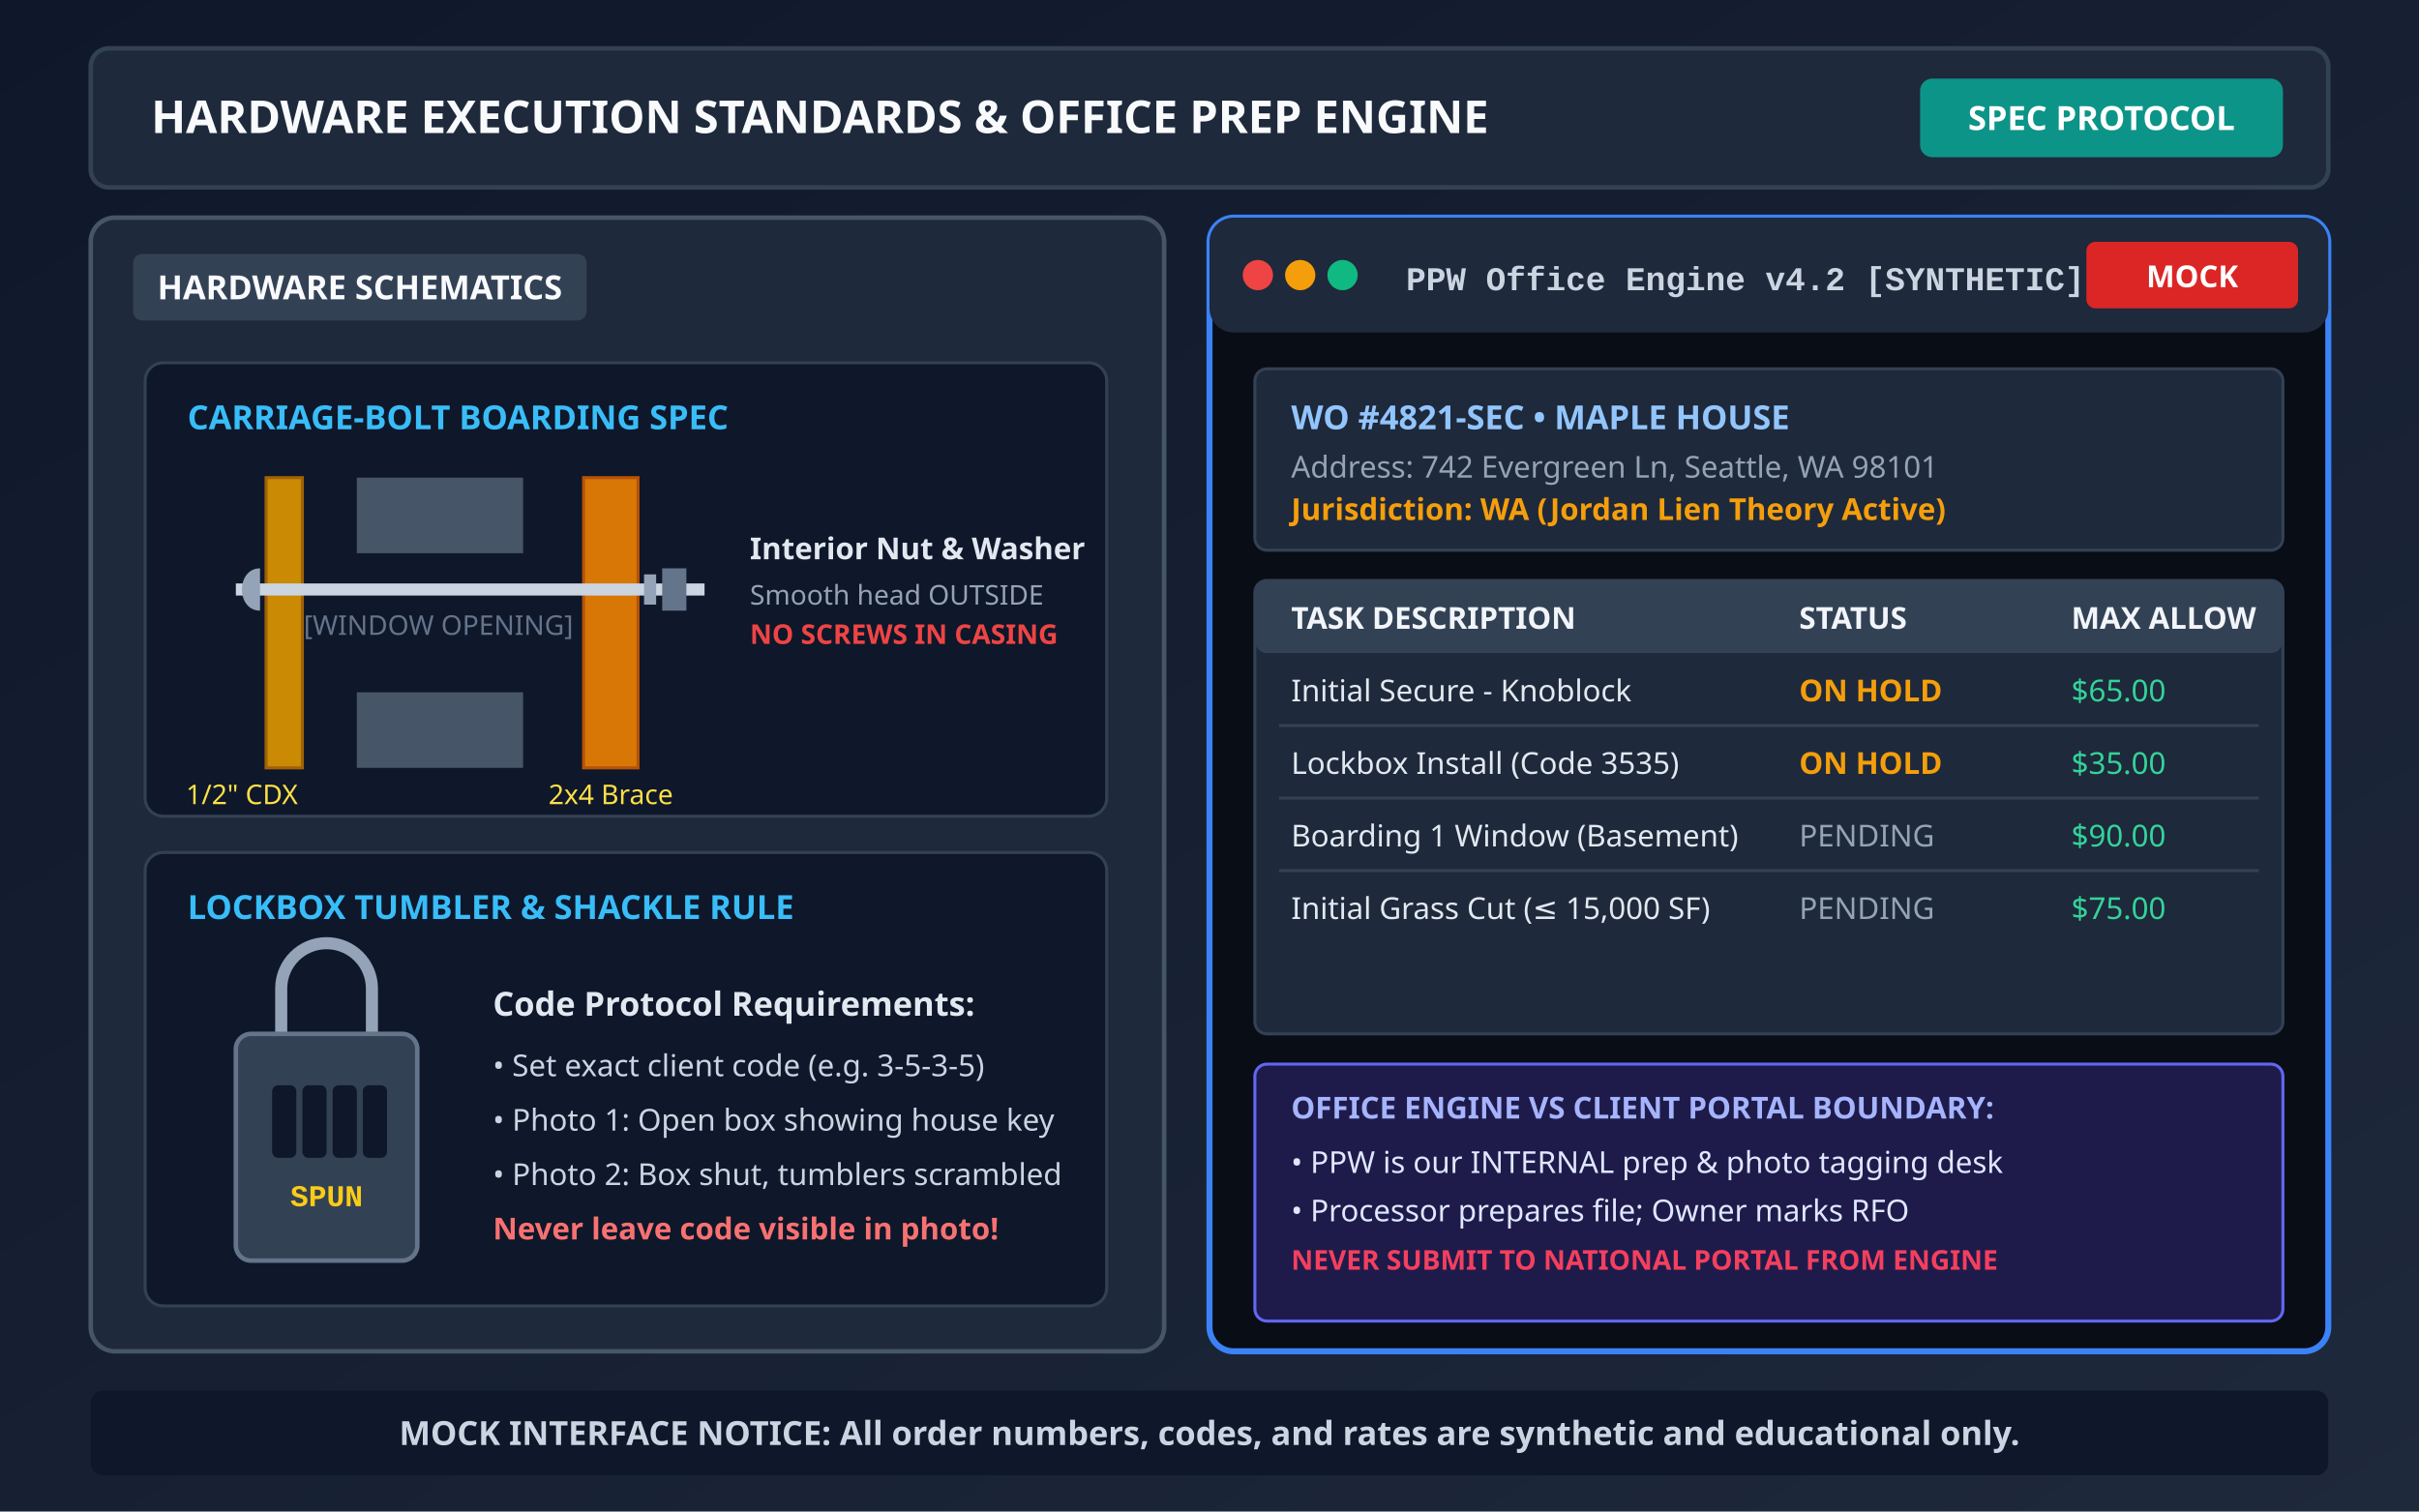
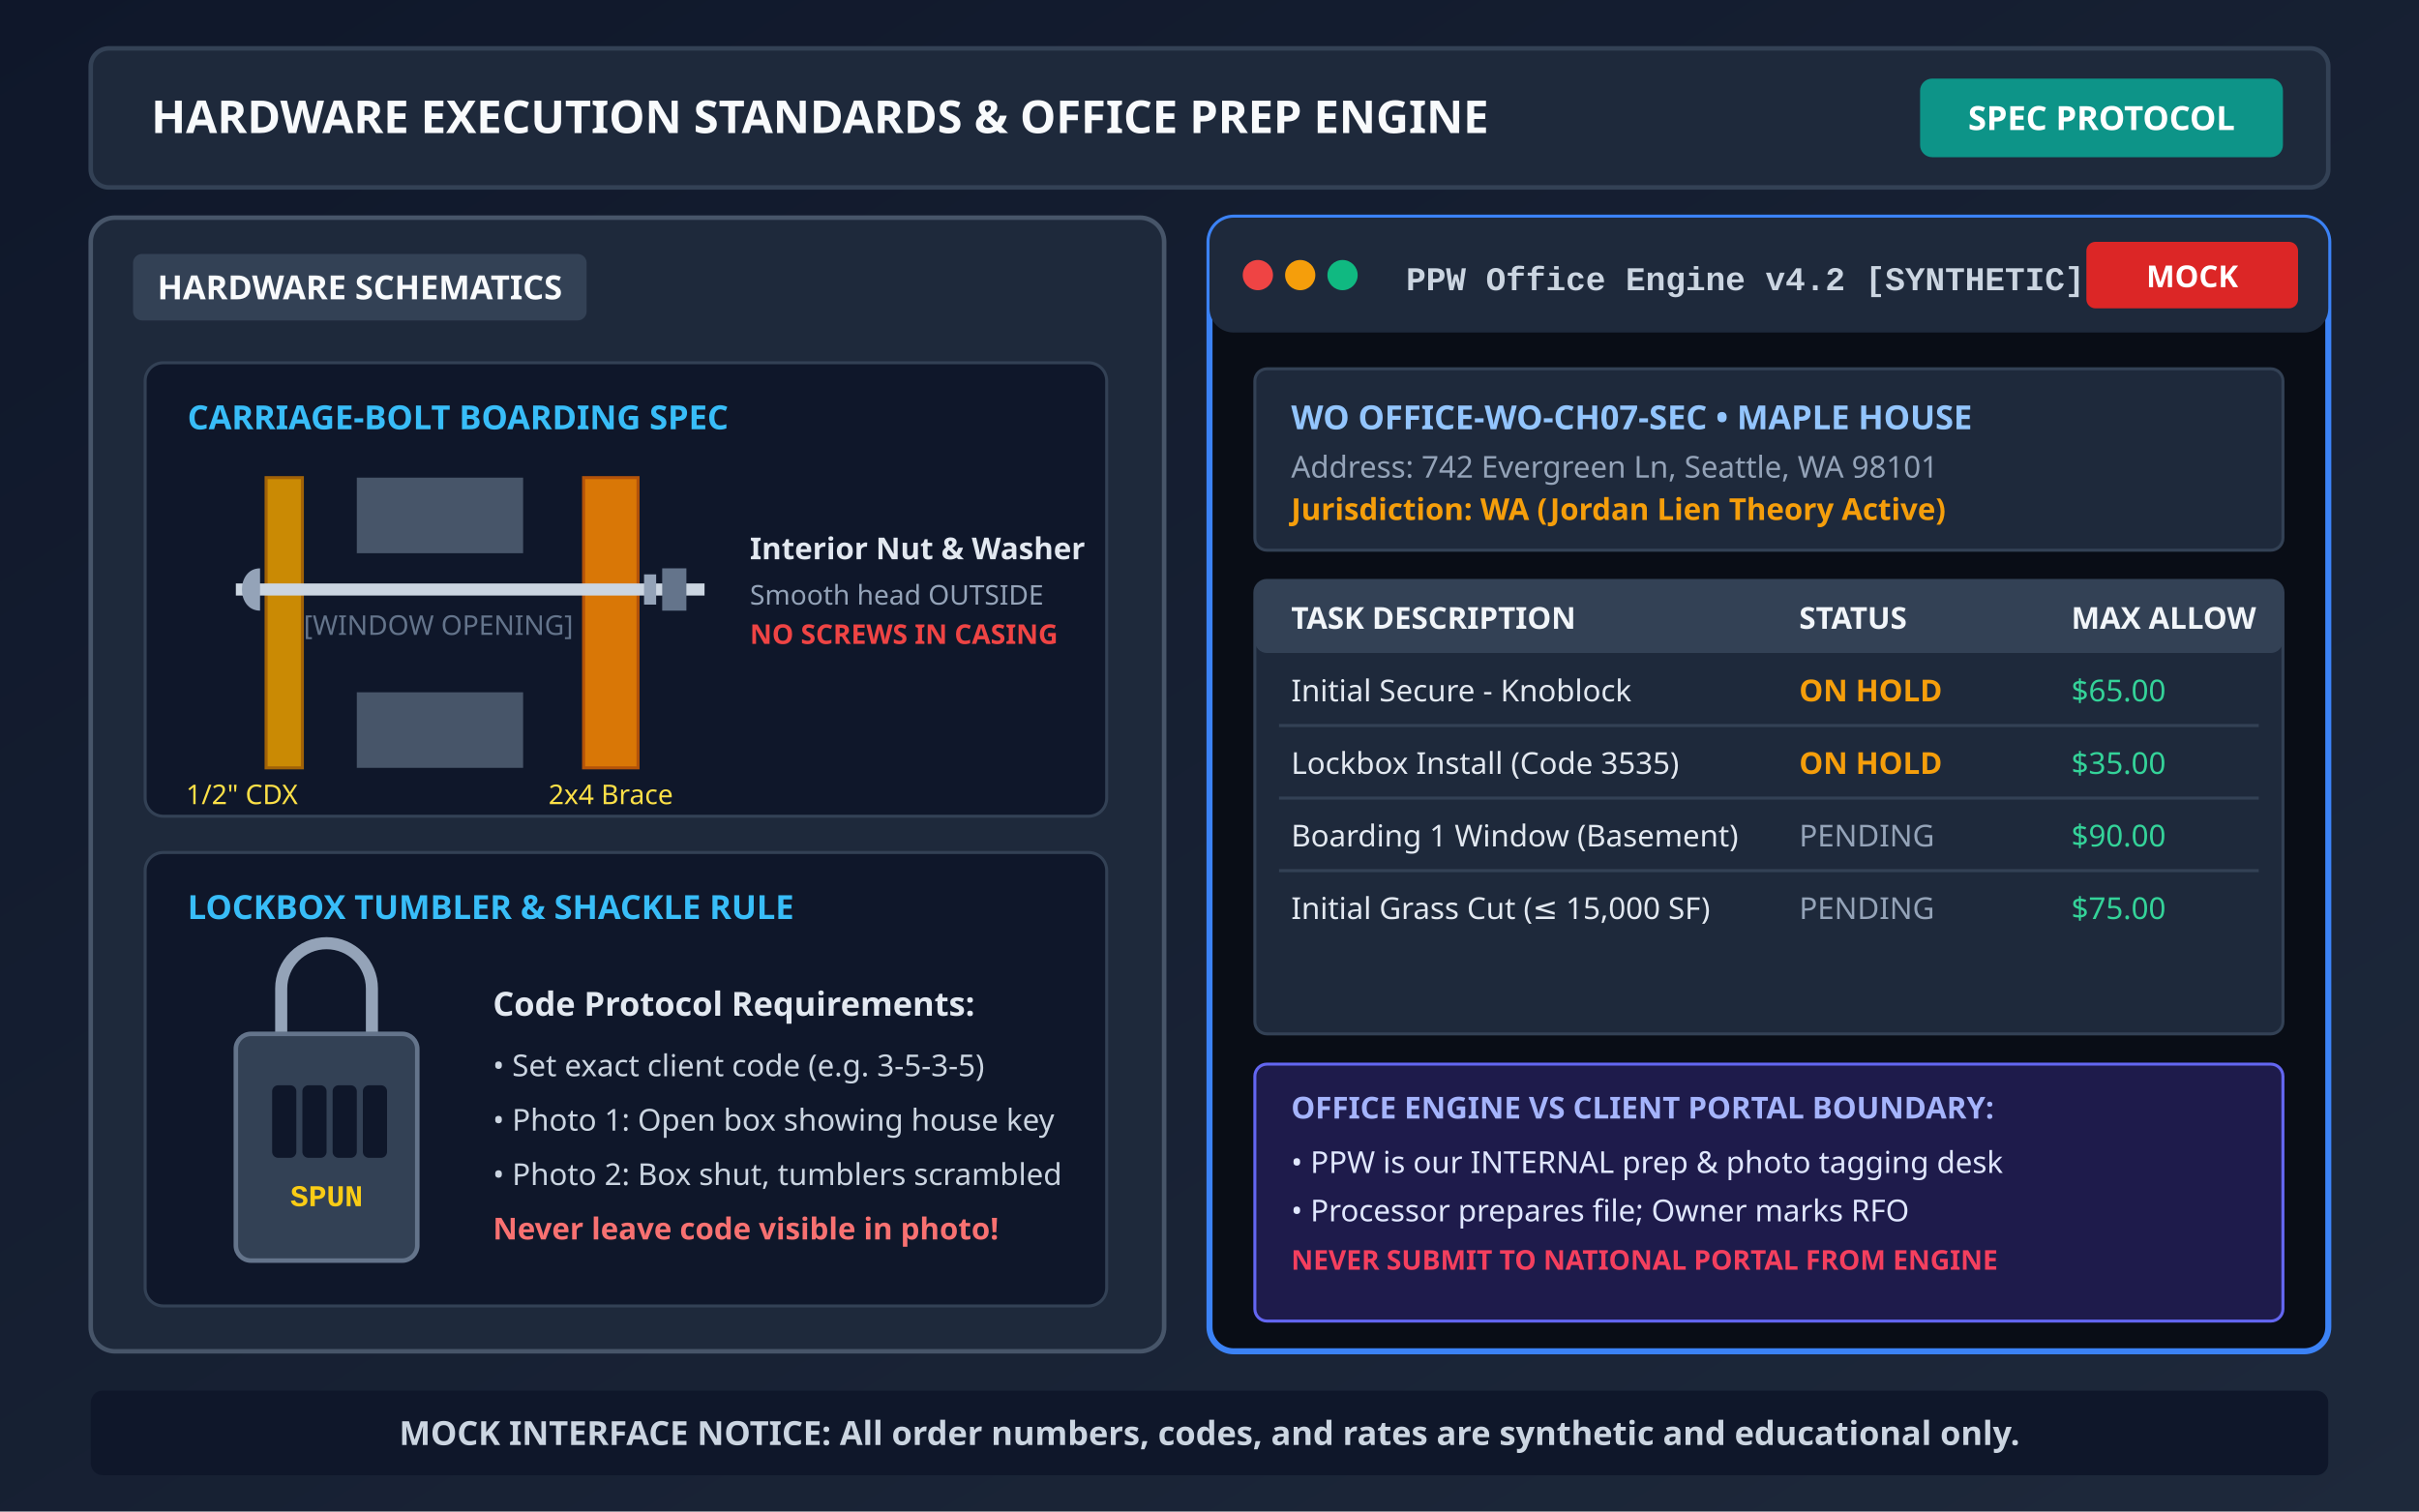
<svg xmlns="http://www.w3.org/2000/svg" viewBox="0 0 800 500" width="800" height="500">
  <defs>
    <linearGradient id="m6-v6-bg" x1="0%" y1="0%" x2="100%" y2="100%">
      <stop offset="0%" stop-color="#0f172a" />
      <stop offset="100%" stop-color="#1e293b" />
    </linearGradient>
  </defs>
  <rect width="800" height="500" fill="url(#m6-v6-bg)" />
  <rect x="30" y="16" width="740" height="46" rx="6" fill="#1e293b" stroke="#334155" stroke-width="1.5" />
  <text x="50" y="44" fill="#f8fafc" font-family="'Segoe UI', system-ui, sans-serif" font-size="15" font-weight="800">HARDWARE EXECUTION STANDARDS &amp; OFFICE PREP ENGINE</text>
  <rect x="635" y="26" width="120" height="26" rx="4" fill="#0d9488" />
  <text x="695" y="43" fill="#ffffff" font-family="'Segoe UI', system-ui, sans-serif" font-size="11" font-weight="800" text-anchor="middle">SPEC PROTOCOL</text>
  <g transform="translate(30, 72)">
    <rect x="0" y="0" width="355" height="375" rx="8" fill="#1e293b" stroke="#475569" stroke-width="1.5" />
    <rect x="14" y="12" width="150" height="22" rx="3" fill="#334155" />
    <text x="89" y="27" fill="#f8fafc" font-family="'Segoe UI', system-ui, sans-serif" font-size="11" font-weight="800" text-anchor="middle">HARDWARE SCHEMATICS</text>
    <g transform="translate(18, 48)">
      <rect x="0" y="0" width="318" height="150" rx="6" fill="#0f172a" stroke="#334155" stroke-width="1" />
      <text x="14" y="22" fill="#38bdf8" font-family="'Segoe UI', system-ui, sans-serif" font-size="11" font-weight="700">CARRIAGE-BOLT BOARDING SPEC</text>
      <rect x="40" y="38" width="12" height="96" fill="#ca8a04" stroke="#a16207" stroke-width="1" />
      <text x="32" y="146" fill="#fde047" font-family="'Segoe UI', system-ui, sans-serif" font-size="9" text-anchor="middle">1/2" CDX</text>
      <rect x="70" y="38" width="55" height="25" fill="#475569" />
      <rect x="70" y="109" width="55" height="25" fill="#475569" />
      <text x="97" y="90" fill="#64748b" font-family="'Segoe UI', system-ui, sans-serif" font-size="9" text-anchor="middle">[WINDOW OPENING]</text>
      <rect x="145" y="38" width="18" height="96" fill="#d97706" stroke="#b45309" stroke-width="1" />
      <text x="154" y="146" fill="#fde047" font-family="'Segoe UI', system-ui, sans-serif" font-size="9" text-anchor="middle">2x4 Brace</text>
      <line x1="30" y1="75" x2="185" y2="75" stroke="#cbd5e1" stroke-width="4" />
      <path d="M 38 68 C 30 68 30 82 38 82 Z" fill="#94a3b8" />
      <rect x="165" y="70" width="4" height="10" fill="#94a3b8" />
      <rect x="171" y="68" width="8" height="14" fill="#64748b" />
      <text x="200" y="65" fill="#e2e8f0" font-family="'Segoe UI', system-ui, sans-serif" font-size="10" font-weight="700">Interior Nut &amp; Washer</text>
      <text x="200" y="80" fill="#94a3b8" font-family="'Segoe UI', system-ui, sans-serif" font-size="9">Smooth head OUTSIDE</text>
      <text x="200" y="93" fill="#ef4444" font-family="'Segoe UI', system-ui, sans-serif" font-size="9" font-weight="700">NO SCREWS IN CASING</text>
    </g>
    <g transform="translate(18, 210)">
      <rect x="0" y="0" width="318" height="150" rx="6" fill="#0f172a" stroke="#334155" stroke-width="1" />
      <text x="14" y="22" fill="#38bdf8" font-family="'Segoe UI', system-ui, sans-serif" font-size="11" font-weight="700">LOCKBOX TUMBLER &amp; SHACKLE RULE</text>
      <g transform="translate(30, 35)">
        <path d="M 15 25 L 15 10 A 15 15 0 0 1 45 10 L 45 25" stroke="#94a3b8" stroke-width="4" fill="none" />
        <rect x="0" y="25" width="60" height="75" rx="5" fill="#334155" stroke="#64748b" stroke-width="1.5" />
        <rect x="12" y="42" width="8" height="24" rx="2" fill="#0f172a" />
        <rect x="22" y="42" width="8" height="24" rx="2" fill="#0f172a" />
        <rect x="32" y="42" width="8" height="24" rx="2" fill="#0f172a" />
        <rect x="42" y="42" width="8" height="24" rx="2" fill="#0f172a" />
        <text x="30" y="82" fill="#facc15" font-family="'Courier New', monospace" font-size="10" font-weight="800" text-anchor="middle">SPUN</text>
      </g>
      <g transform="translate(115, 38)">
        <text x="0" y="16" fill="#e2e8f0" font-family="'Segoe UI', system-ui, sans-serif" font-size="11" font-weight="700">Code Protocol Requirements:</text>
        <text x="0" y="36" fill="#cbd5e1" font-family="'Segoe UI', system-ui, sans-serif" font-size="10">• Set exact client code (e.g. 3-5-3-5)</text>
        <text x="0" y="54" fill="#cbd5e1" font-family="'Segoe UI', system-ui, sans-serif" font-size="10">• Photo 1: Open box showing house key</text>
        <text x="0" y="72" fill="#cbd5e1" font-family="'Segoe UI', system-ui, sans-serif" font-size="10">• Photo 2: Box shut, tumblers scrambled</text>
        <text x="0" y="90" fill="#f87171" font-family="'Segoe UI', system-ui, sans-serif" font-size="10" font-weight="700">Never leave code visible in photo!</text>
      </g>
    </g>
  </g>
  <g transform="translate(400, 72)">
    <rect x="0" y="0" width="370" height="375" rx="8" fill="#090d16" stroke="#3b82f6" stroke-width="2" />
    <rect x="0" y="0" width="370" height="38" rx="8" fill="#1e293b" />
    <circle cx="16" cy="19" r="5" fill="#ef4444" />
    <circle cx="30" cy="19" r="5" fill="#f59e0b" />
    <circle cx="44" cy="19" r="5" fill="#10b981" />
    <text x="65" y="24" fill="#cbd5e1" font-family="'Courier New', monospace" font-size="11" font-weight="700">PPW Office Engine v4.2 [SYNTHETIC]</text>
    <rect x="290" y="8" width="70" height="22" rx="3" fill="#dc2626" />
    <text x="325" y="23" fill="#ffffff" font-family="'Segoe UI', system-ui, sans-serif" font-size="10" font-weight="900" text-anchor="middle">MOCK</text>
    <g transform="translate(15, 50)">
      <rect x="0" y="0" width="340" height="60" rx="4" fill="#1e293b" stroke="#334155" stroke-width="1" />
-       <text x="12" y="20" fill="#93c5fd" font-family="'Segoe UI', system-ui, sans-serif" font-size="11" font-weight="700">WO #4821-SEC • MAPLE HOUSE</text>
+       <text x="12" y="20" fill="#93c5fd" font-family="'Segoe UI', system-ui, sans-serif" font-size="11" font-weight="700">WO OFFICE-WO-CH07-SEC • MAPLE HOUSE</text>
      <text x="12" y="36" fill="#94a3b8" font-family="'Segoe UI', system-ui, sans-serif" font-size="10">Address: 742 Evergreen Ln, Seattle, WA 98101</text>
      <text x="12" y="50" fill="#f59e0b" font-family="'Segoe UI', system-ui, sans-serif" font-size="10" font-weight="700">Jurisdiction: WA (Jordan Lien Theory Active)</text>
      <rect x="0" y="70" width="340" height="150" rx="4" fill="#1e293b" stroke="#334155" stroke-width="1" />
      <rect x="0" y="70" width="340" height="24" rx="4" fill="#334155" />
      <text x="12" y="86" fill="#f1f5f9" font-family="'Segoe UI', system-ui, sans-serif" font-size="10" font-weight="800">TASK DESCRIPTION</text>
      <text x="180" y="86" fill="#f1f5f9" font-family="'Segoe UI', system-ui, sans-serif" font-size="10" font-weight="800">STATUS</text>
      <text x="270" y="86" fill="#f1f5f9" font-family="'Segoe UI', system-ui, sans-serif" font-size="10" font-weight="800">MAX ALLOW</text>
      <text x="12" y="110" fill="#e2e8f0" font-family="'Segoe UI', system-ui, sans-serif" font-size="10">Initial Secure - Knoblock</text>
      <text x="180" y="110" fill="#f59e0b" font-family="'Segoe UI', system-ui, sans-serif" font-size="10" font-weight="700">ON HOLD</text>
      <text x="270" y="110" fill="#34d399" font-family="'Segoe UI', system-ui, sans-serif" font-size="10">$65.00</text>
      <line x1="8" y1="118" x2="332" y2="118" stroke="#334155" stroke-width="1" />
      <text x="12" y="134" fill="#e2e8f0" font-family="'Segoe UI', system-ui, sans-serif" font-size="10">Lockbox Install (Code 3535)</text>
      <text x="180" y="134" fill="#f59e0b" font-family="'Segoe UI', system-ui, sans-serif" font-size="10" font-weight="700">ON HOLD</text>
      <text x="270" y="134" fill="#34d399" font-family="'Segoe UI', system-ui, sans-serif" font-size="10">$35.00</text>
      <line x1="8" y1="142" x2="332" y2="142" stroke="#334155" stroke-width="1" />
      <text x="12" y="158" fill="#e2e8f0" font-family="'Segoe UI', system-ui, sans-serif" font-size="10">Boarding 1 Window (Basement)</text>
      <text x="180" y="158" fill="#94a3b8" font-family="'Segoe UI', system-ui, sans-serif" font-size="10">PENDING</text>
      <text x="270" y="158" fill="#34d399" font-family="'Segoe UI', system-ui, sans-serif" font-size="10">$90.00</text>
      <line x1="8" y1="166" x2="332" y2="166" stroke="#334155" stroke-width="1" />
      <text x="12" y="182" fill="#e2e8f0" font-family="'Segoe UI', system-ui, sans-serif" font-size="10">Initial Grass Cut (≤ 15,000 SF)</text>
      <text x="180" y="182" fill="#94a3b8" font-family="'Segoe UI', system-ui, sans-serif" font-size="10">PENDING</text>
      <text x="270" y="182" fill="#34d399" font-family="'Segoe UI', system-ui, sans-serif" font-size="10">$75.00</text>
      <rect x="0" y="230" width="340" height="85" rx="4" fill="#1e1b4b" stroke="#6366f1" stroke-width="1" />
      <text x="12" y="248" fill="#a5b4fc" font-family="'Segoe UI', system-ui, sans-serif" font-size="10" font-weight="800">OFFICE ENGINE VS CLIENT PORTAL BOUNDARY:</text>
      <text x="12" y="266" fill="#e0e7ff" font-family="'Segoe UI', system-ui, sans-serif" font-size="10">• PPW is our INTERNAL prep &amp; photo tagging desk</text>
      <text x="12" y="282" fill="#e0e7ff" font-family="'Segoe UI', system-ui, sans-serif" font-size="10">• Processor prepares file; Owner marks RFO</text>
      <text x="12" y="298" fill="#f43f5e" font-family="'Segoe UI', system-ui, sans-serif" font-size="9" font-weight="700">NEVER SUBMIT TO NATIONAL PORTAL FROM ENGINE</text>
    </g>
  </g>
  <rect x="30" y="460" width="740" height="28" rx="4" fill="#0f172a" />
  <text x="400" y="478" fill="#cbd5e1" font-family="'Segoe UI', system-ui, sans-serif" font-size="11" font-weight="600" text-anchor="middle">MOCK INTERFACE NOTICE: All order numbers, codes, and rates are synthetic and educational only.</text>
</svg>
